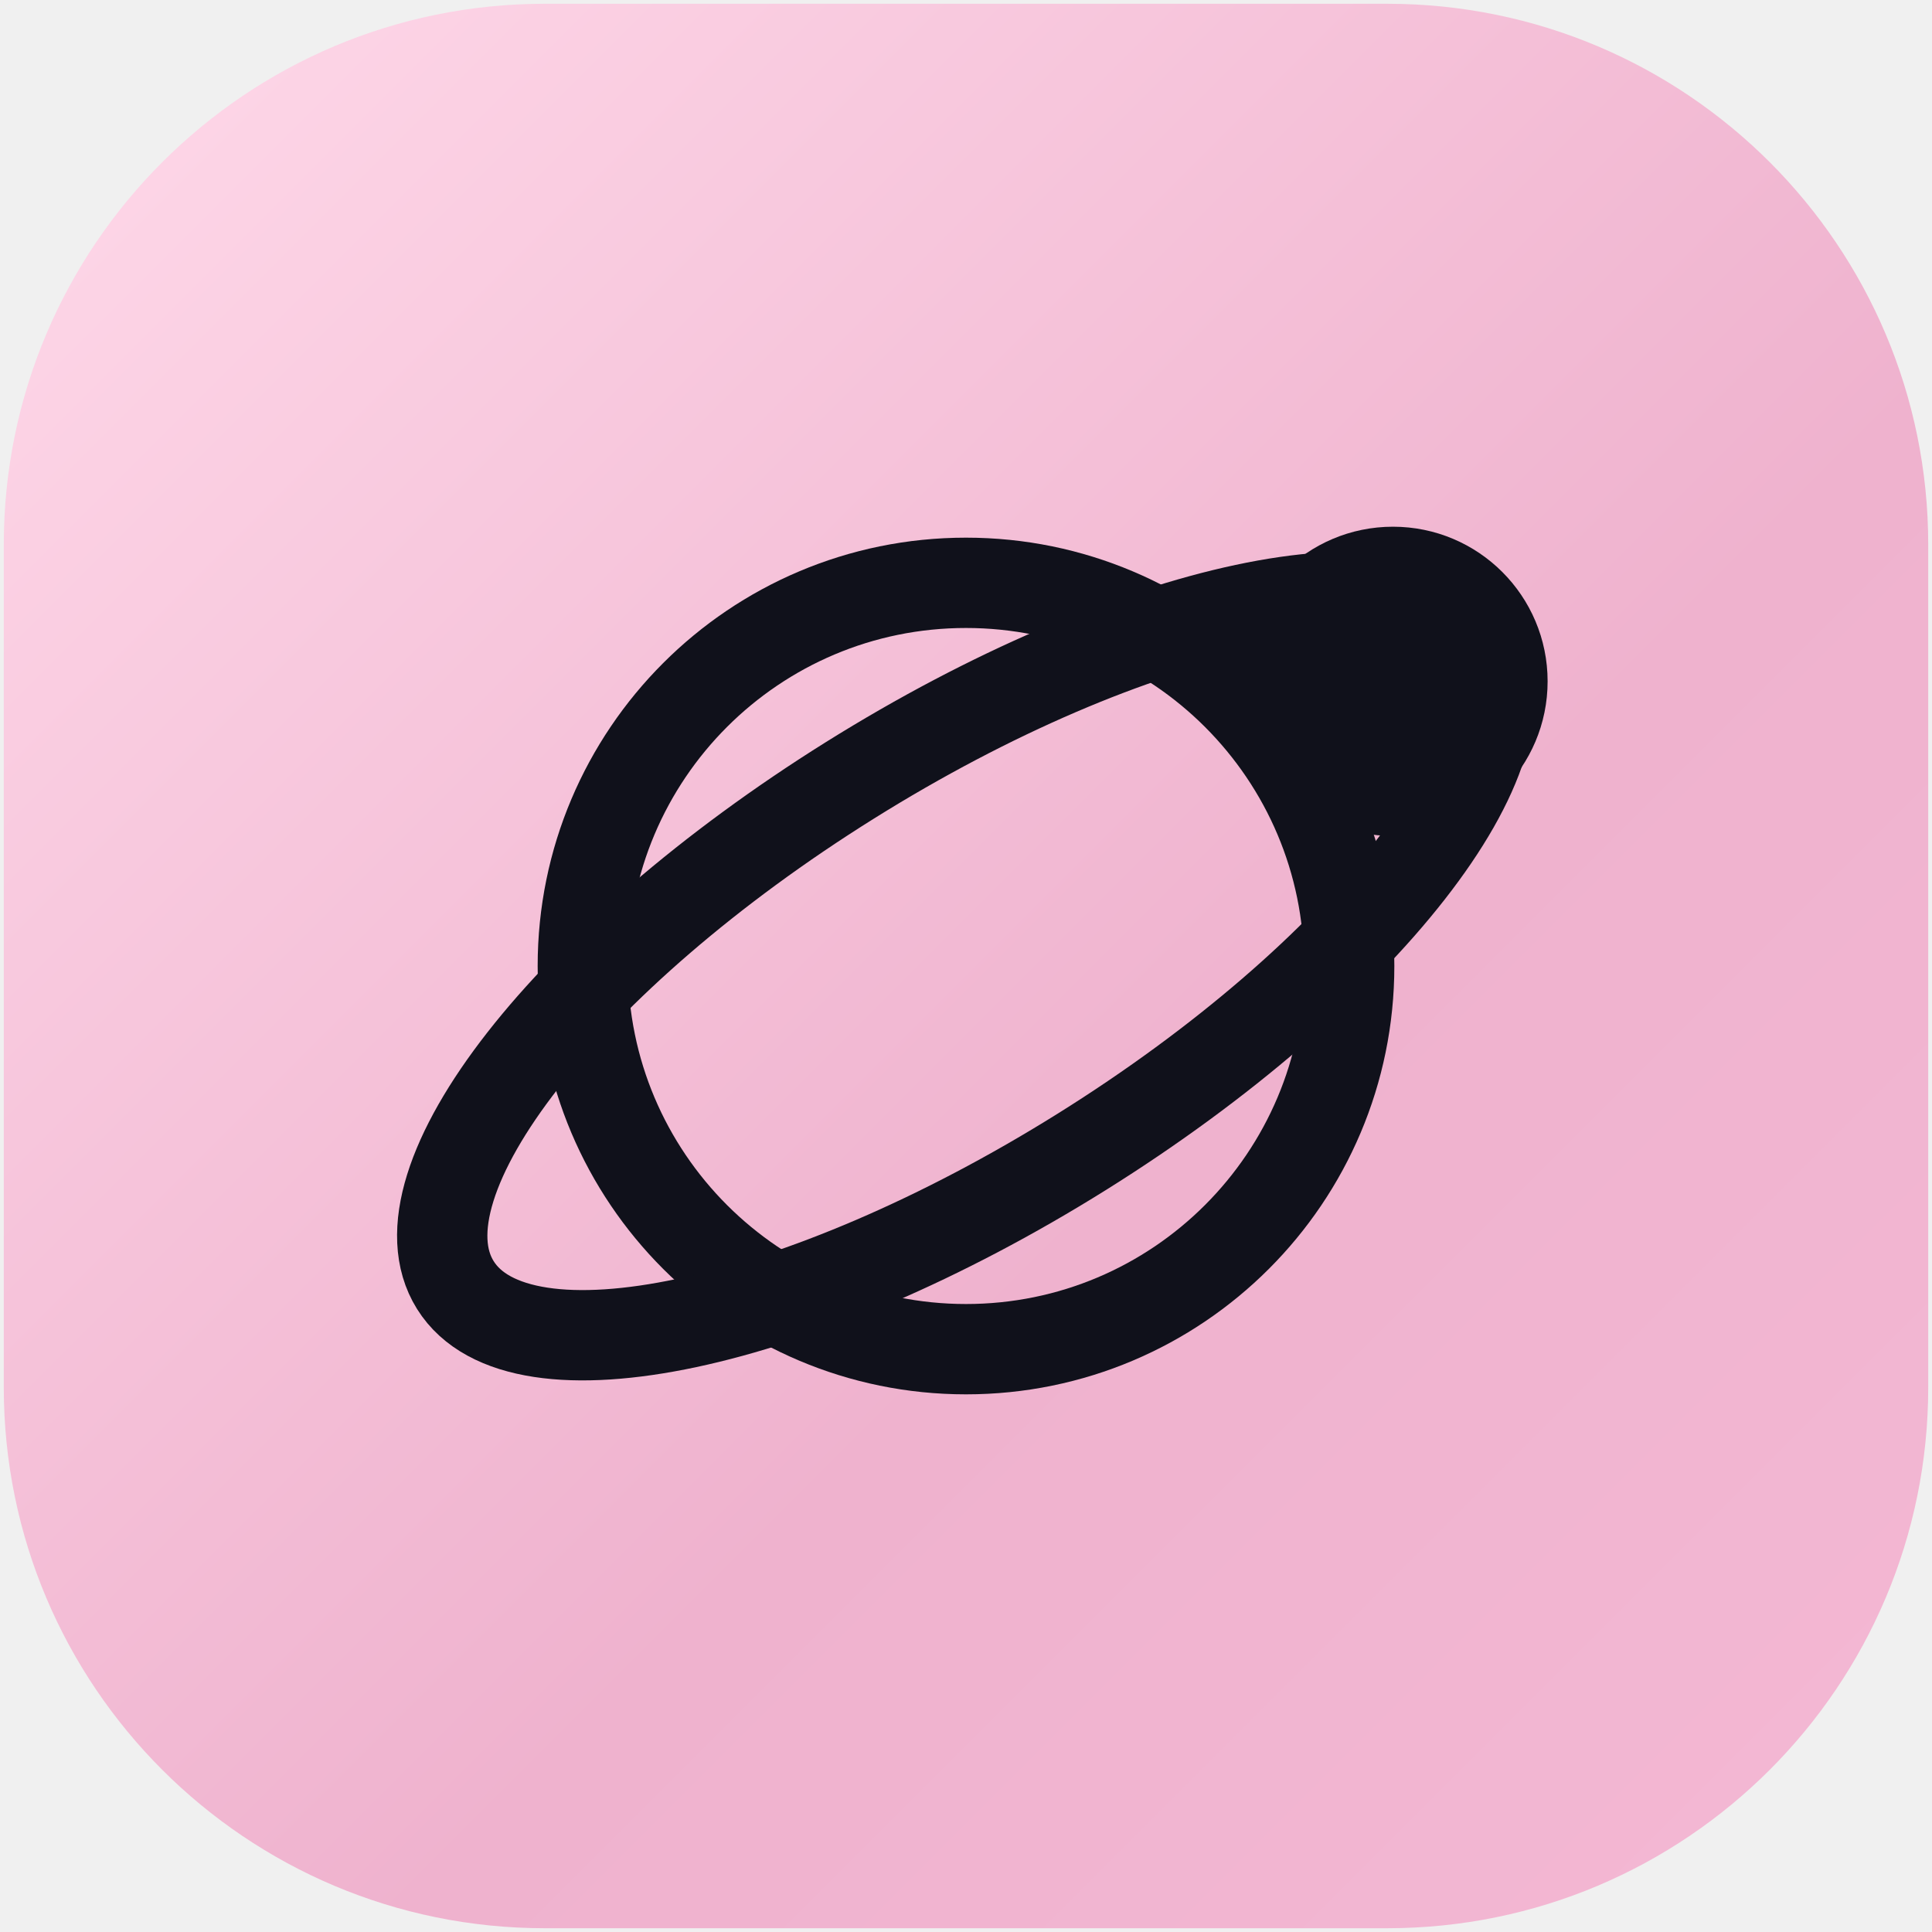
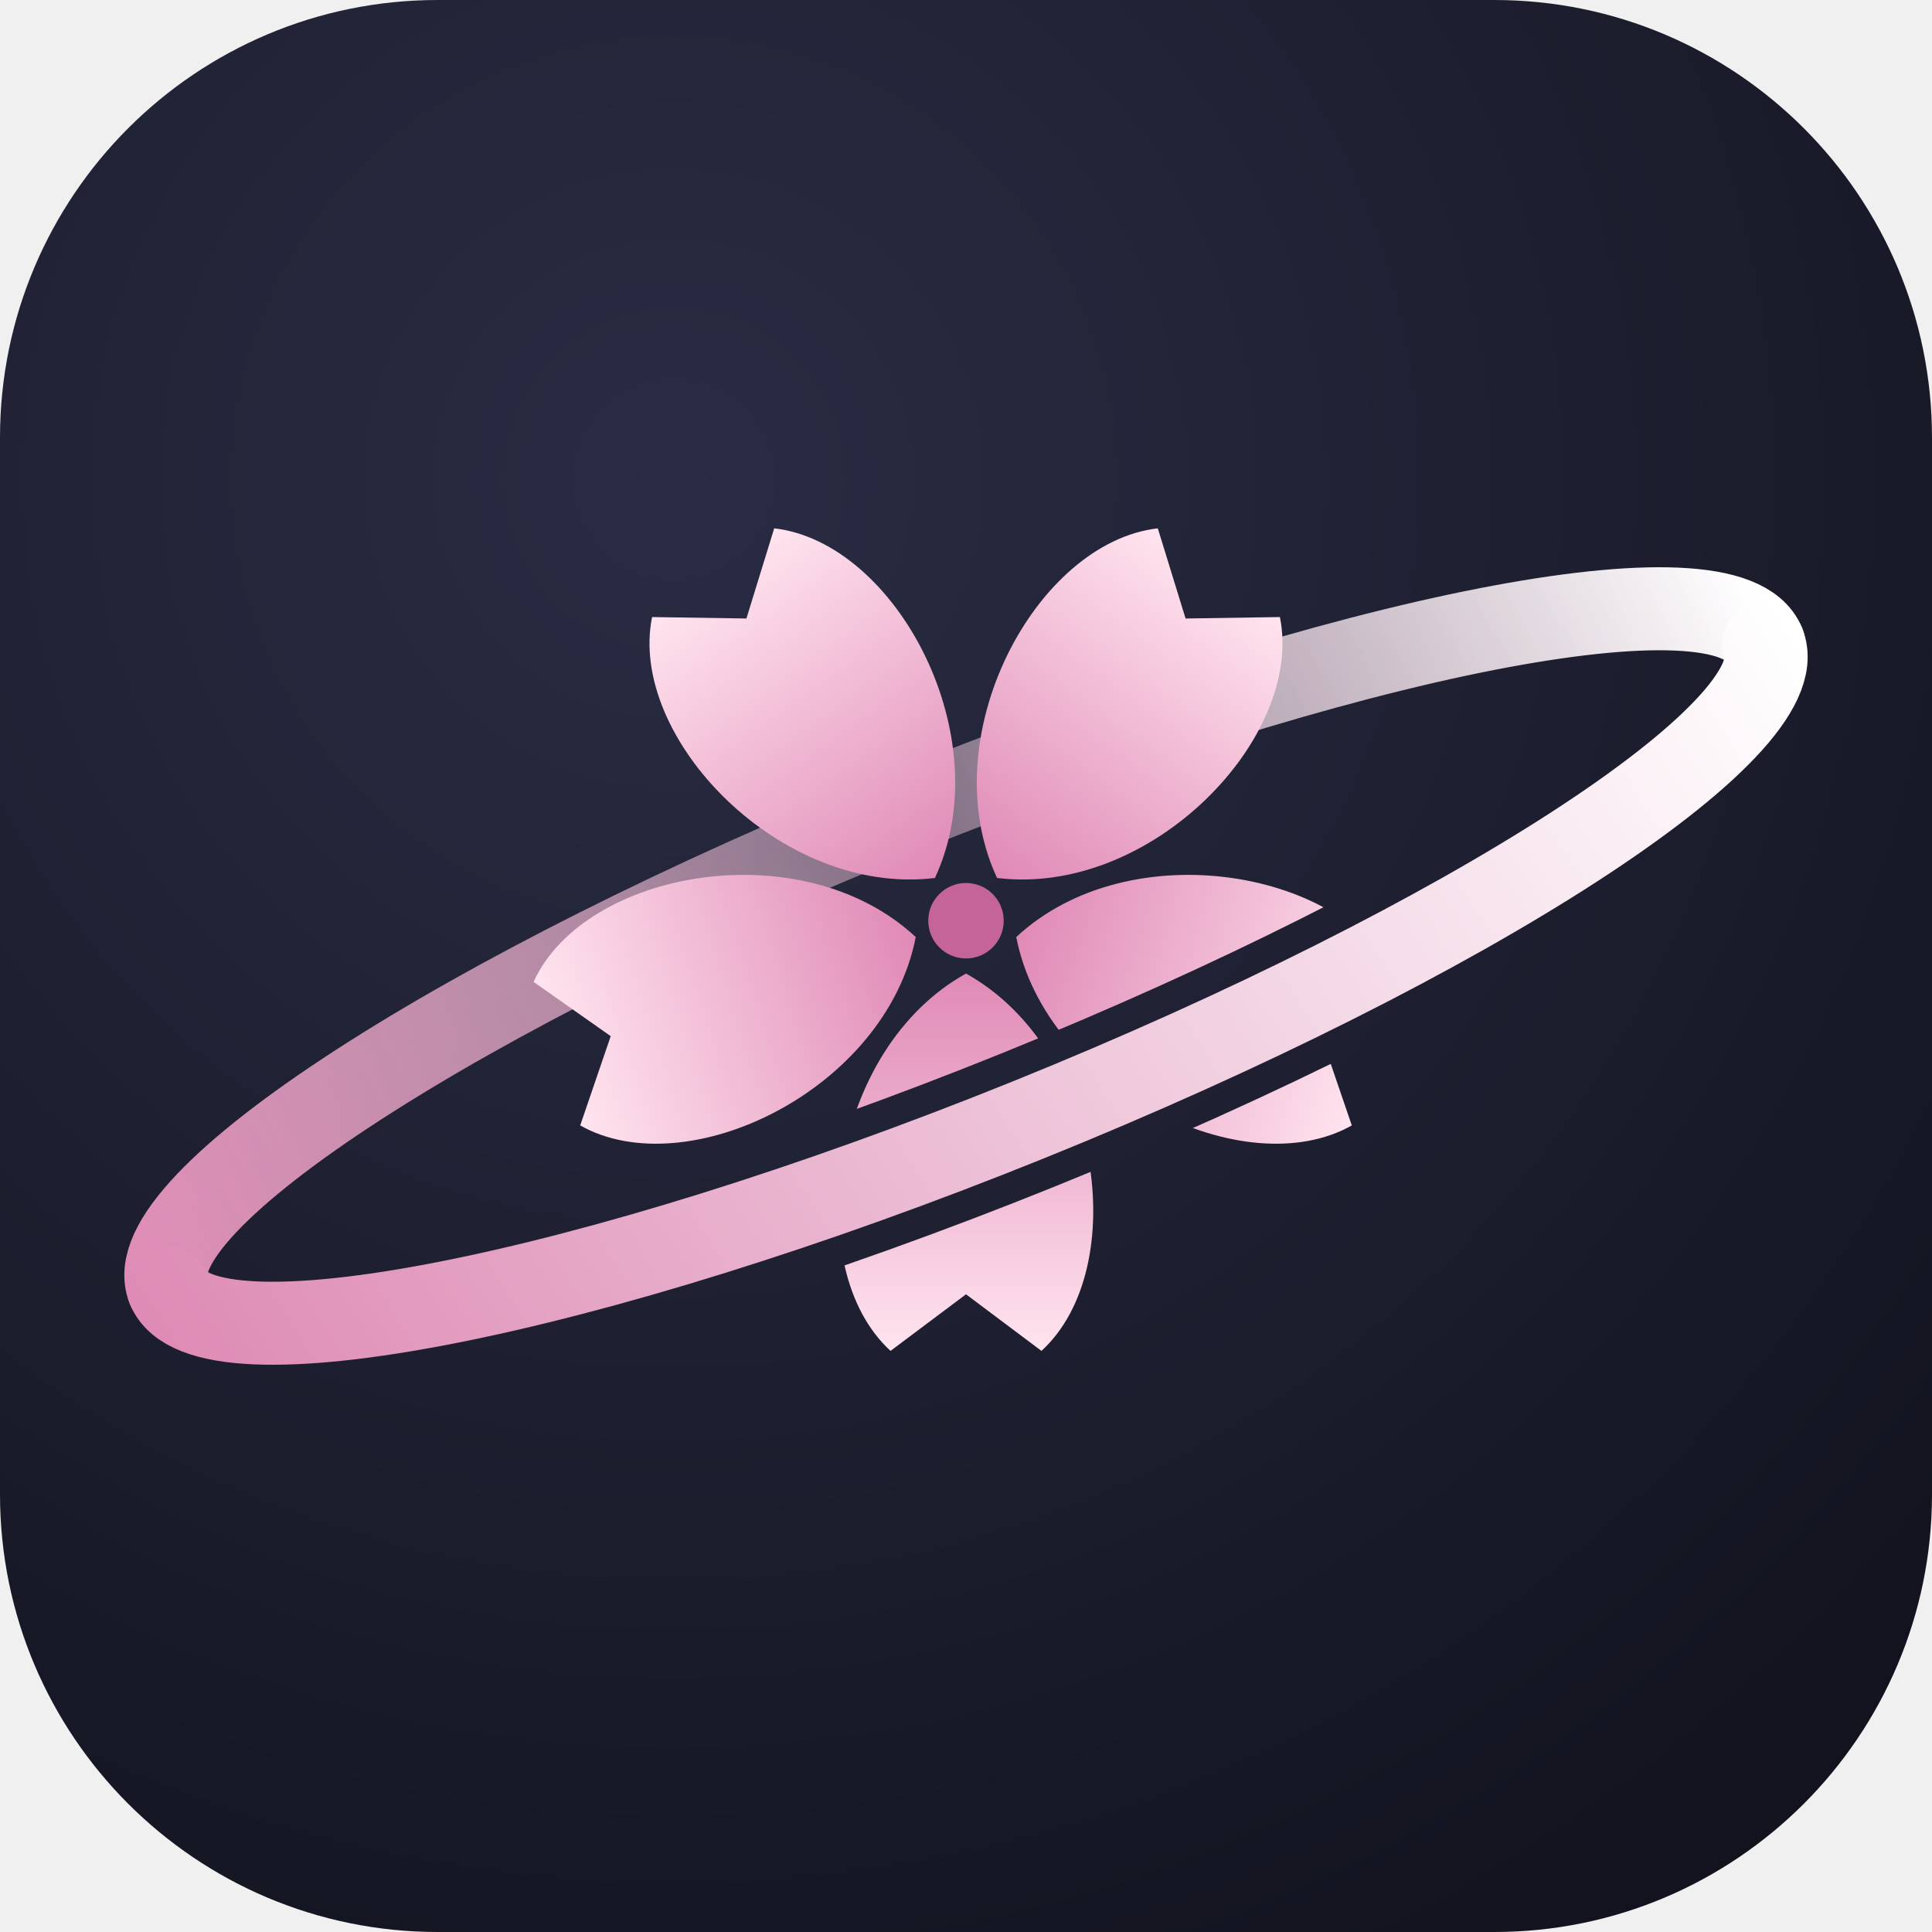
<svg xmlns="http://www.w3.org/2000/svg" width="256" height="256" viewBox="0 0 256 256">
  <defs>
-     <linearGradient id="tile" x1="0" y1="0" x2="1" y2="1">
-       <stop offset="0" stop-color="#ffdaea" />
-       <stop offset="0.6" stop-color="#efb2ce" />
-       <stop offset="1" stop-color="#f4b8d4" />
+     <radialGradient id="bg" cx="0.35" cy="0.25" r="0.95">
+       <stop offset="0" stop-color="#2a2c44" />
+       <stop offset="1" stop-color="#10111b" />
+     </radialGradient>
+     <linearGradient id="pg" x1="0" y1="1" x2="0" y2="0">
+       <stop offset="0" stop-color="#e08ab6" />
+       <stop offset="1" stop-color="#ffe4ef" />
    </linearGradient>
+     <linearGradient id="ogl" gradientUnits="userSpaceOnUse" x1="14" y1="150" x2="242" y2="106">
+       <stop offset="0" stop-color="#de8cb5" />
+       <stop offset="1" stop-color="#ffffff" />
+     </linearGradient>
+     <linearGradient id="fade" gradientUnits="userSpaceOnUse" x1="14" y1="0" x2="242" y2="0">
+       <stop offset="0" stop-color="#fff" />
+       <stop offset="0.3" stop-color="#fff" stop-opacity="0.72" />
+       <stop offset="0.5" stop-color="#fff" stop-opacity="0.45" />
+       <stop offset="0.7" stop-color="#fff" stop-opacity="0.72" />
+       <stop offset="1" stop-color="#fff" />
+     </linearGradient>
+     <mask id="depth" maskUnits="userSpaceOnUse" x="-50" y="-50" width="356" height="356">
+       <rect x="-50" y="-50" width="356" height="356" fill="url(#fade)" />
+     </mask>
+     <mask id="cut" maskUnits="userSpaceOnUse" x="0" y="0" width="256" height="256">
+       <rect width="256" height="256" fill="#fff" />
+       <path d="M242,128 A114,22 0 0 1 14,128" transform="rotate(-22 128 128)" fill="none" stroke="#000" stroke-width="19" stroke-linecap="round" />
+     </mask>
  </defs>
-   <rect x="0.5" y="0.5" width="255" height="255" rx="71.68" fill="url(#tile)" />
-   <g transform="translate(40.96 40.96) scale(7.253333)" fill="none" stroke="#10111b" stroke-width="1.65" stroke-linecap="round" stroke-linejoin="round">
-     <circle cx="12" cy="12" r="7" />
-     <ellipse cx="12" cy="12" rx="11" ry="4" transform="rotate(-32 12 12)" />
-     <circle cx="19.8" cy="6.8" r="2" fill="#10111b" />
+   <rect width="256" height="256" rx="58" fill="url(#bg)" />
+   <g transform="rotate(-22 128 128)" mask="url(#depth)">
+     <path d="M14,128 A114,22 0 0 1 242,128" fill="none" stroke="url(#ogl)" stroke-width="11" stroke-linecap="round" />
+   </g>
+   <g mask="url(#cut)">
+     <g transform="translate(0 -6)">
+       <path transform="rotate(36 128 128) translate(128 121) scale(50)" d="M0,0 C-0.36,-0.2 -0.44,-0.78 -0.2,-1 L0,-0.85 L0.2,-1 C0.44,-0.78 0.36,-0.2 0,0 Z" fill="url(#pg)" />
+       <path transform="rotate(108 128 128) translate(128 121) scale(50)" d="M0,0 C-0.36,-0.2 -0.44,-0.78 -0.2,-1 L0,-0.85 L0.2,-1 C0.44,-0.78 0.36,-0.2 0,0 Z" fill="url(#pg)" />
+       <path transform="rotate(180 128 128) translate(128 121) scale(50)" d="M0,0 C-0.36,-0.2 -0.44,-0.78 -0.2,-1 L0,-0.85 L0.2,-1 C0.44,-0.78 0.36,-0.2 0,0 Z" fill="url(#pg)" />
+       <path transform="rotate(252 128 128) translate(128 121) scale(50)" d="M0,0 C-0.36,-0.2 -0.44,-0.78 -0.2,-1 L0,-0.85 L0.2,-1 C0.44,-0.78 0.36,-0.2 0,0 Z" fill="url(#pg)" />
+       <path transform="rotate(324 128 128) translate(128 121) scale(50)" d="M0,0 C-0.36,-0.2 -0.44,-0.78 -0.2,-1 L0,-0.85 L0.2,-1 C0.44,-0.78 0.36,-0.2 0,0 Z" fill="url(#pg)" />
+       <circle cx="128" cy="128" r="5" fill="#c46499" />
+     </g>
+   </g>
+   <g transform="rotate(-22 128 128)">
+     <path d="M242,128 A114,22 0 0 1 14,128" fill="none" stroke="url(#ogl)" stroke-width="11" stroke-linecap="round" />
  </g>
</svg>
